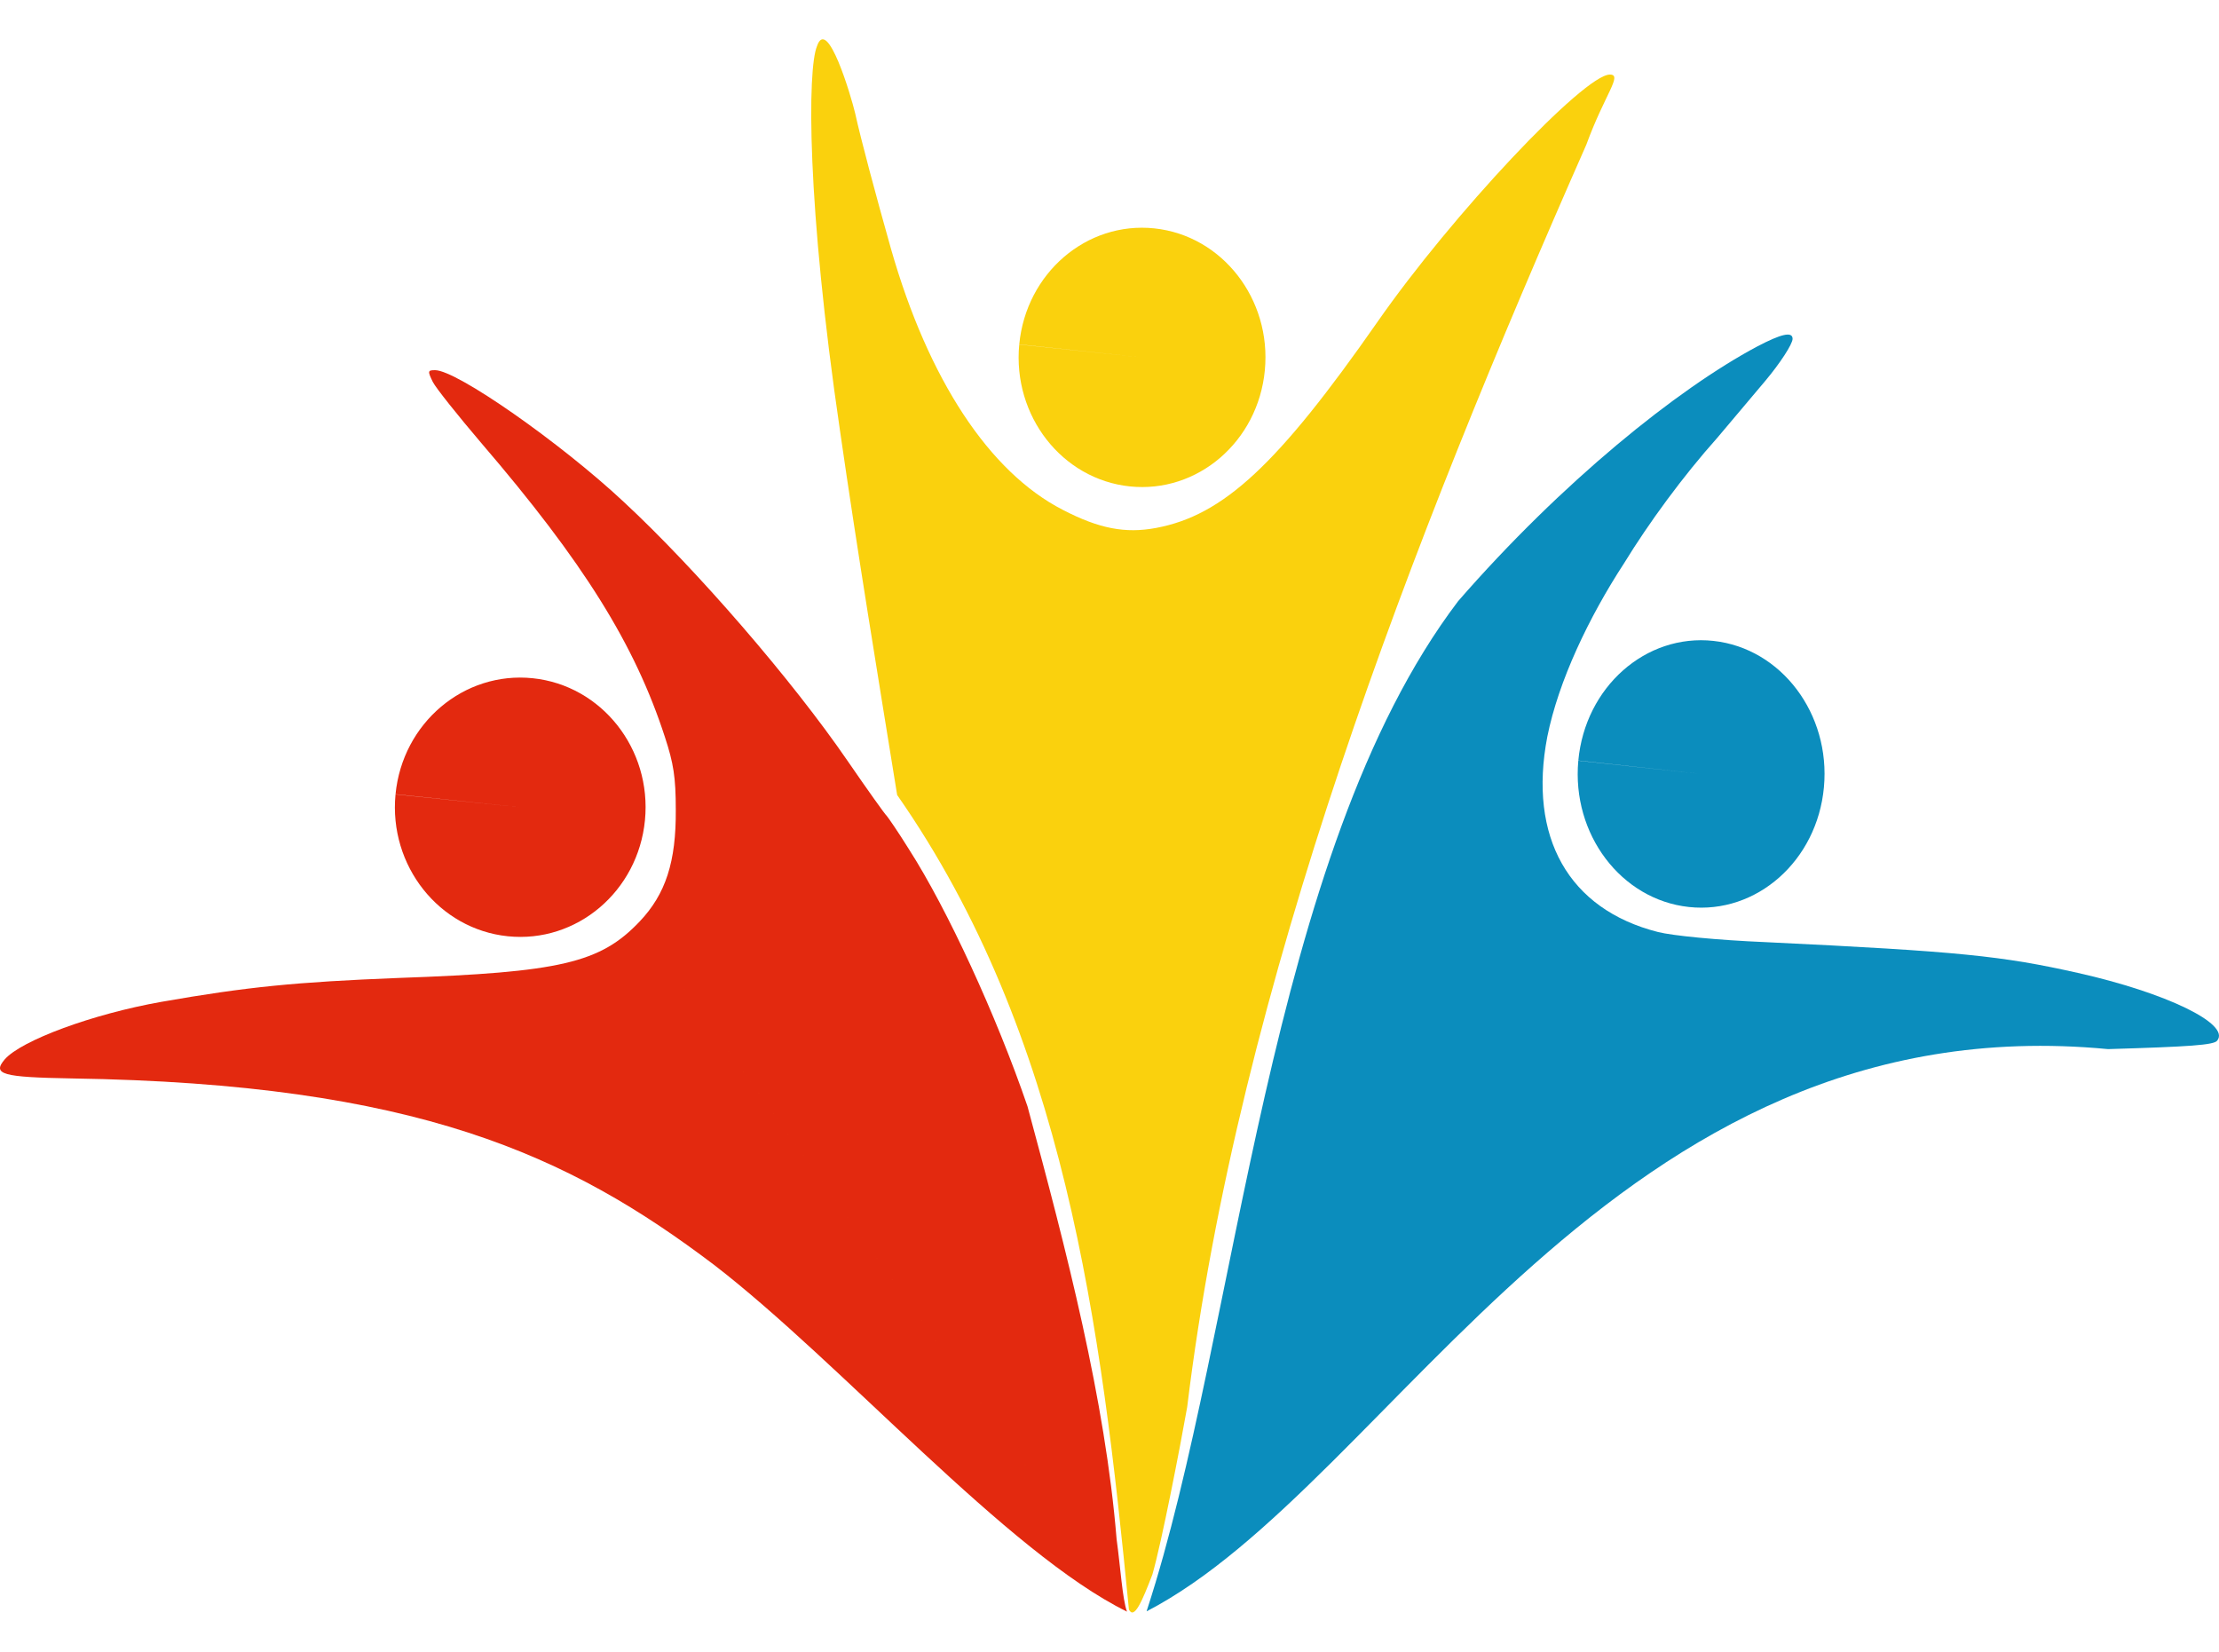
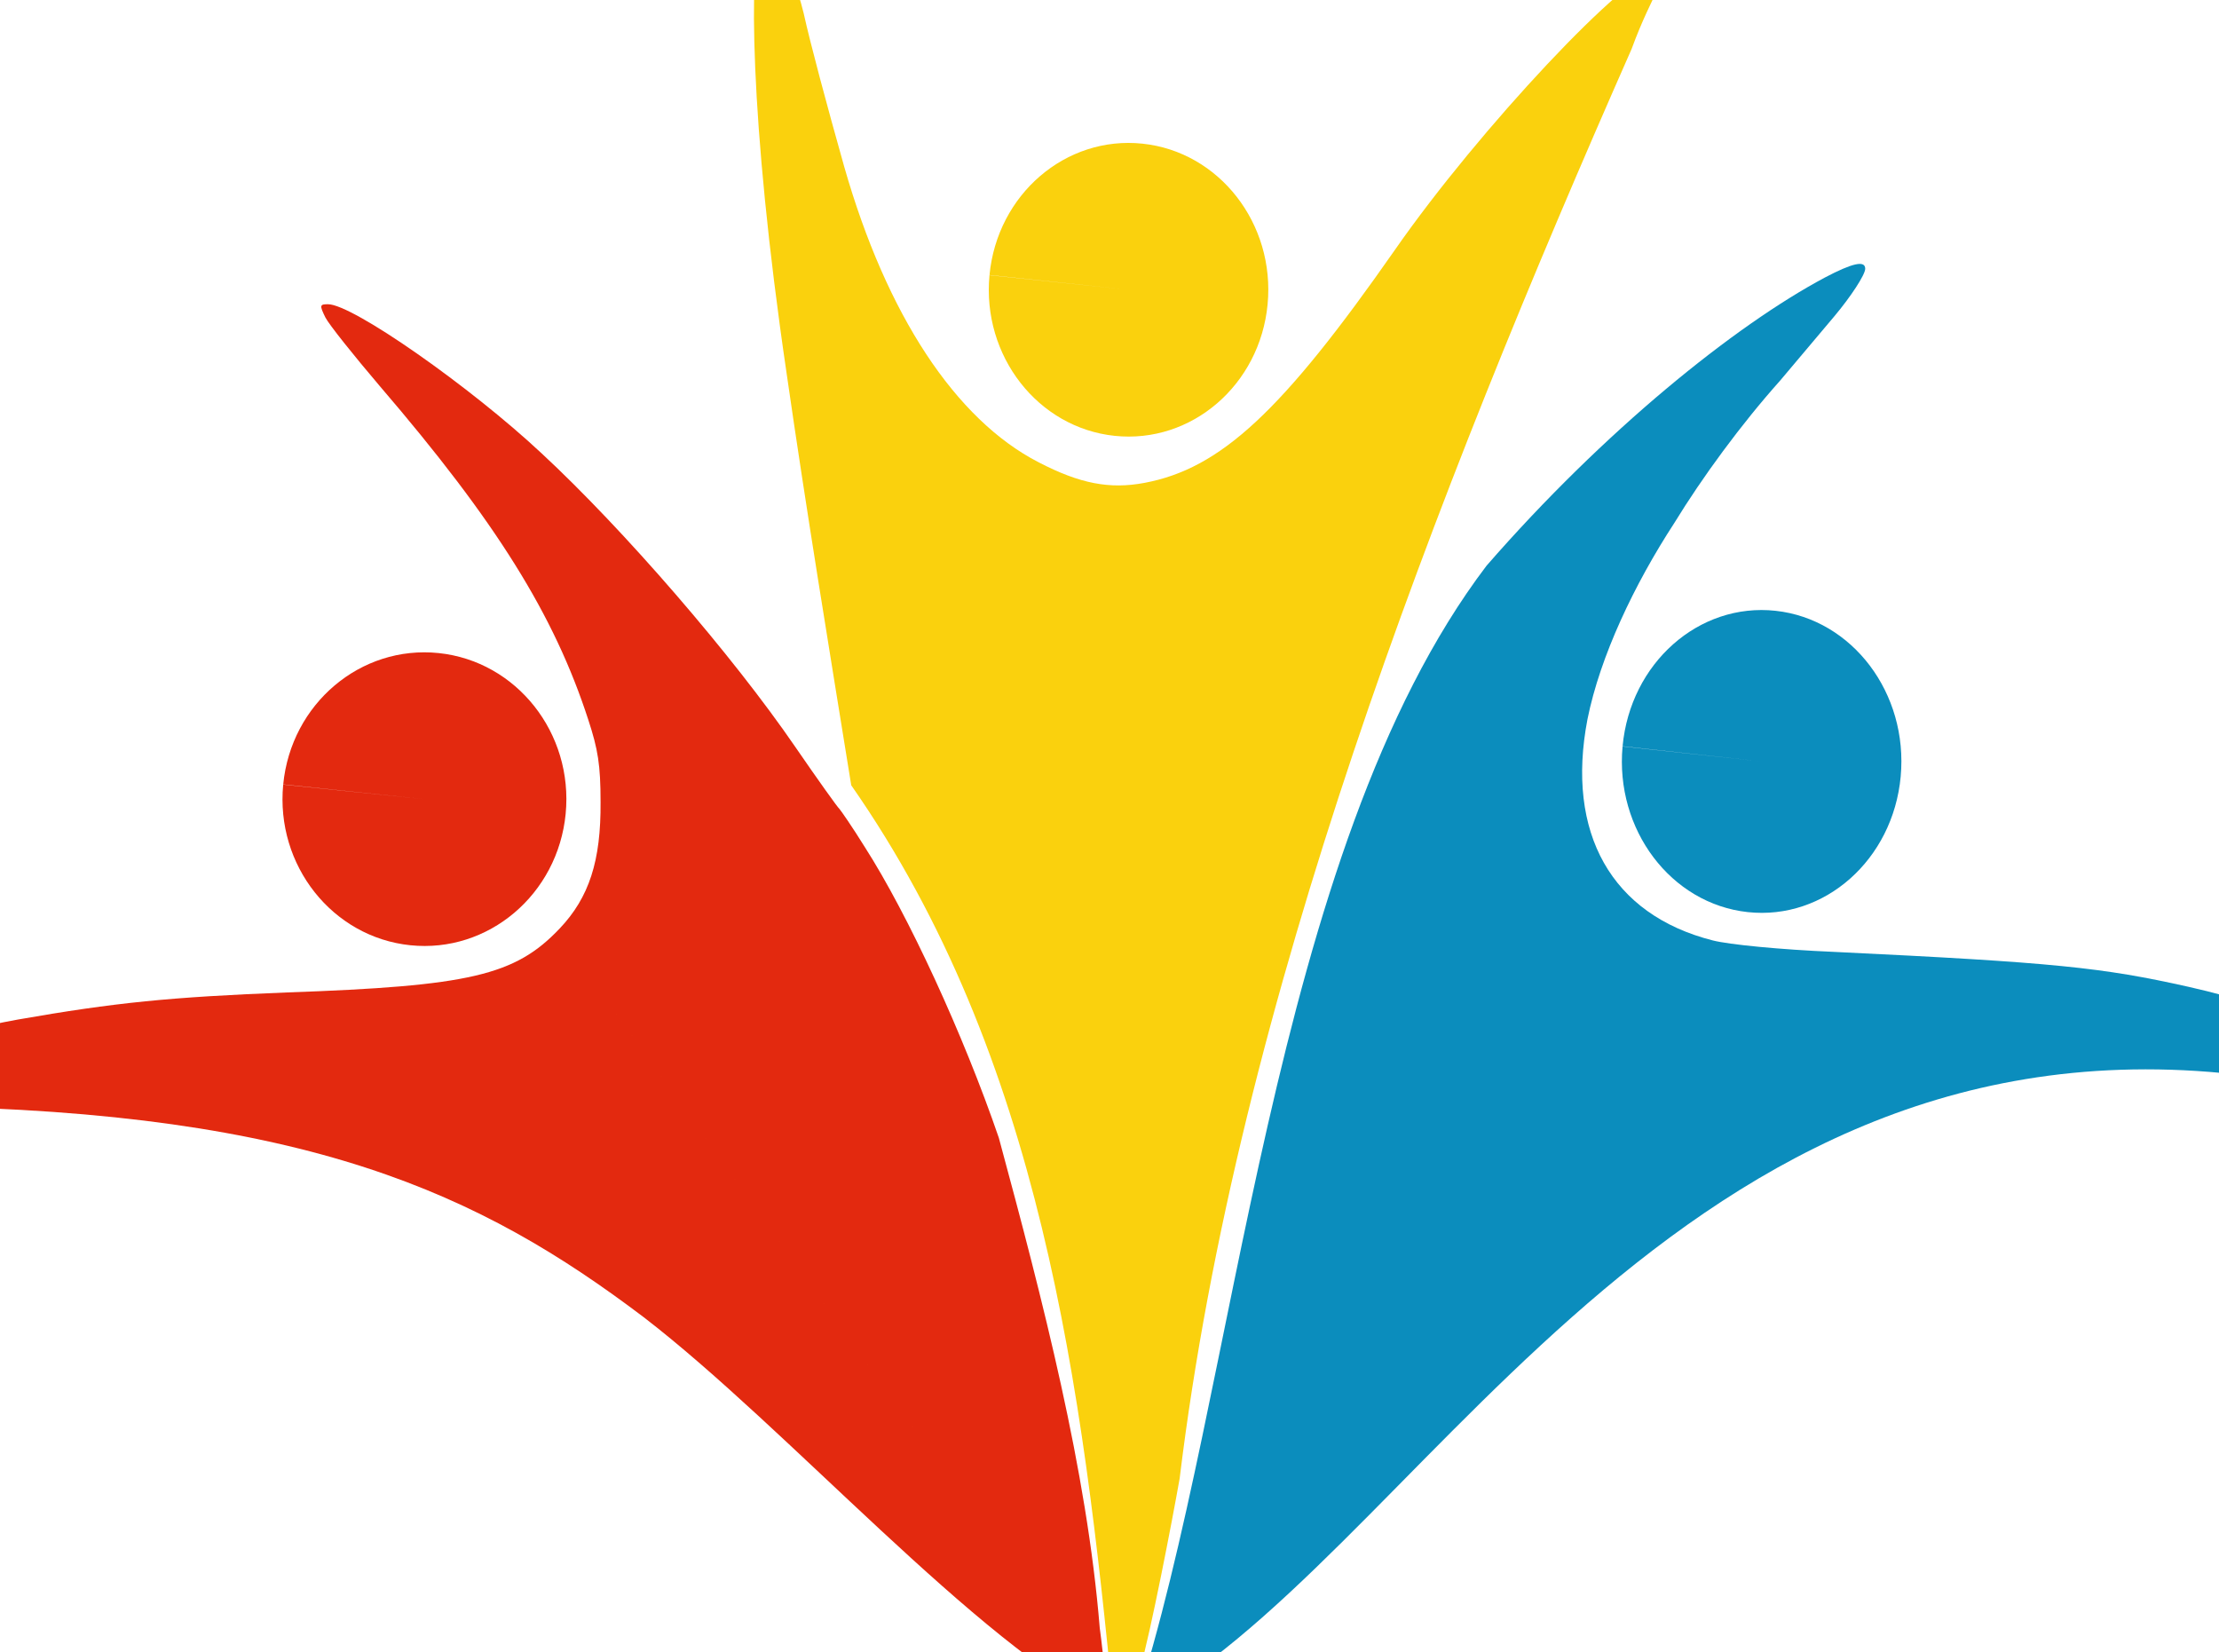
- <svg xmlns="http://www.w3.org/2000/svg" xmlns:xlink="http://www.w3.org/1999/xlink" id="svg938" preserveAspectRatio="xMidYMid meet" viewBox="0 0 4518.498 3363.048" height="336.305" width="451.85" version="1.0">
-   <g id="g2546" transform="matrix(0.7853253,0,0,0.8249723,0,47.00111)">
-     <path id="path966" style="fill:#0b8dbd;fill-opacity:1;stroke:none;stroke-width:10" d="m 4092.46,1820.04 a 320,330 0 0 1 350.396,-295.237 320,330 0 0 1 286.394,361.258 320,330 0 0 1 -350.226,295.451 320,330 0 0 1 -286.602,-361.082 l 318.423,32.718 z" />
-     <path id="path1793" style="fill:#fad10d;fill-opacity:1;stroke:none;stroke-width:10" d="m 2642.826,792.971 a 320,320 0 0 1 350.396,-286.29 320,320 0 0 1 286.394,350.311 320,320 0 0 1 -350.226,286.498 320,320 0 0 1 -286.602,-350.141 l 318.423,31.727 z" />
-     <path id="path1834" style="fill:#e3290f;fill-opacity:1;stroke:none;stroke-width:10.078" d="m 1025.585,1903.226 a 325,320 0 0 1 355.871,-286.29 325,320 0 0 1 290.869,350.311 325,320 0 0 1 -355.698,286.498 325,320 0 0 1 -291.08,-350.141 l 323.399,31.727 z" />
-     <g transform="translate(1.5724877e-7,40)" id="g2503">
-       <path d="m 1851.006,3024.41 c -375,-270 -769.762,-446.766 -1664.762,-459.766 -181,-3 -207,-10 -174,-47 43,-47 228,-112 406,-142 222,-37 349,-49 615,-59 420,-14 523,-37 625,-139 68,-68 95,-148 94,-276 0,-81 -6,-115 -28,-179 -78,-229 -211,-432 -477,-727 -60,-67 -117,-135 -125,-150 -14,-27 -13,-29 6,-29 56,0 325,179 489,325 188,166 437,440 581,640 52,72 97,132 101,135 3,3 30,40 58,83 99,147 226,409 307,634 101.329,356.614 201.48,724.063 231,1068 9.682,66.404 15.163,149.482 26.942,178.949 -310.975,-145.517 -740.59,-614.035 -1071.18,-856.183 z" id="path733" style="fill:#e3290f;stroke:none" />
-       <path d="m 3780.923,1386.566 c 269,-294 568.098,-523.301 775.098,-628.301 62,-31 92,-38 92,-19 0,13 -33,61 -71,104 -15,17 -71,80 -124,140 -89.41,95.267 -178.017,210.588 -242,310 -91.501,133.664 -169.777,289.893 -199,428 -50,248 55,426 287,482 37,9 154,20 279,25 504,23 613,34 810,76 229,49 396,126 361,167 -8,11 -72,15 -283,21 -1286.417,-116.81 -1854.81,1072.81 -2492.904,1387.555 0.318,-1.116 0.577,-2.251 0.954,-3.351 237.14,-691.394 309.467,-1866.283 806.852,-2489.904 z" id="path754" style="fill:#0b8dbd;stroke:none" />
-       <g transform="translate(-16.78879,-62.92455)" stroke="none" fill="#fad10d" id="layer104">
-         <path id="path759" d="m 2915,3901 c -1958,-2602 -979,-1301 0,0 z" />
-         <path id="path761" d="M 2343,1928 C 2292.717,1631.804 2240.312,1329.635 2195,1030 2108,468 2110.362,136 2135.217,79.771 2161.927,4.355 2223.889,204.214 2234,245 c 15,65 53,200 93,335 97,323 255,551 445,644 95,47 163,59 242,45 175,-31 316,-156 574,-508 193,-264 536,-611 603,-611 34,0 -13,48 -61,173 -452,975 -902,2075 -1034.959,3115.72 -17.423,94.281 -66.592,336.204 -90.241,413.215 -26.82,66.697 -47.201,111.765 -60.801,86.469 C 2872.161,3236.931 2777.579,2520.861 2343,1928 Z" />
+ <svg xmlns="http://www.w3.org/2000/svg" xmlns:xlink="http://www.w3.org/1999/xlink" version="1.0" width="451.85" height="336.305" viewBox="0 0 4518.498 3363.048" preserveAspectRatio="xMidYMid meet" id="svg938">
+   <g transform="matrix(0.8892859,0,0,0.9341814,-335.3285,-180.8253)" id="g2546">
+     <path d="m 4092.46,1820.04 a 320,330 0 0 1 350.396,-295.237 320,330 0 0 1 286.394,361.258 320,330 0 0 1 -350.226,295.451 320,330 0 0 1 -286.602,-361.082 l 318.423,32.718 z" style="fill:#0b8dbd;fill-opacity:1;stroke:none;stroke-width:10" id="path966" />
+     <path d="m 2642.826,792.971 a 320,320 0 0 1 350.396,-286.29 320,320 0 0 1 286.394,350.311 320,320 0 0 1 -350.226,286.498 320,320 0 0 1 -286.602,-350.141 l 318.423,31.727 z" style="fill:#fad10d;fill-opacity:1;stroke:none;stroke-width:10" id="path1793" />
+     <path d="m 1025.585,1903.226 a 325,320 0 0 1 355.871,-286.29 325,320 0 0 1 290.869,350.311 325,320 0 0 1 -355.698,286.498 325,320 0 0 1 -291.08,-350.141 l 323.399,31.727 z" style="fill:#e3290f;fill-opacity:1;stroke:none;stroke-width:10.078" id="path1834" />
+     <g id="g2503" transform="translate(1.5724877e-7,40)">
+       <path style="fill:#e3290f;stroke:none" id="path733" d="m 1851.006,3024.41 c -375,-270 -769.762,-446.766 -1664.762,-459.766 -181,-3 -207,-10 -174,-47 43,-47 228,-112 406,-142 222,-37 349,-49 615,-59 420,-14 523,-37 625,-139 68,-68 95,-148 94,-276 0,-81 -6,-115 -28,-179 -78,-229 -211,-432 -477,-727 -60,-67 -117,-135 -125,-150 -14,-27 -13,-29 6,-29 56,0 325,179 489,325 188,166 437,440 581,640 52,72 97,132 101,135 3,3 30,40 58,83 99,147 226,409 307,634 101.329,356.614 201.48,724.063 231,1068 9.682,66.404 15.163,149.482 26.942,178.949 -310.975,-145.517 -740.59,-614.035 -1071.18,-856.183 z" />
+       <path style="fill:#0b8dbd;stroke:none" id="path754" d="m 3780.923,1386.566 c 269,-294 568.098,-523.301 775.098,-628.301 62,-31 92,-38 92,-19 0,13 -33,61 -71,104 -15,17 -71,80 -124,140 -89.41,95.267 -178.017,210.588 -242,310 -91.501,133.664 -169.777,289.893 -199,428 -50,248 55,426 287,482 37,9 154,20 279,25 504,23 613,34 810,76 229,49 396,126 361,167 -8,11 -72,15 -283,21 -1286.417,-116.81 -1854.81,1072.81 -2492.904,1387.555 0.318,-1.116 0.577,-2.251 0.954,-3.351 237.14,-691.394 309.467,-1866.283 806.852,-2489.904 z" />
+       <g id="layer104" fill="#fad10d" stroke="none" transform="translate(-16.78879,-62.92455)">
+         <path d="m 2915,3901 c -1958,-2602 -979,-1301 0,0 z" id="path759" />
+         <path d="M 2343,1928 C 2292.717,1631.804 2240.312,1329.635 2195,1030 2108,468 2110.362,136 2135.217,79.771 2161.927,4.355 2223.889,204.214 2234,245 c 15,65 53,200 93,335 97,323 255,551 445,644 95,47 163,59 242,45 175,-31 316,-156 574,-508 193,-264 536,-611 603,-611 34,0 -13,48 -61,173 -452,975 -902,2075 -1034.959,3115.72 -17.423,94.281 -66.592,336.204 -90.241,413.215 -26.82,66.697 -47.201,111.765 -60.801,86.469 C 2872.161,3236.931 2777.579,2520.861 2343,1928 Z" id="path761" />
      </g>
    </g>
  </g>
  <defs id="defs942">
-     <rect x="-85.862" y="6370.997" width="5872.995" height="1494.007" id="rect4493" />
-     <rect id="rect4173" height="3045.271" width="7184.936" y="7406.987" x="63.443" />
-     <rect id="rect4157" height="1263.744" width="7320.179" y="6127.967" x="-631.872" />
+     <rect id="rect4493" height="1494.007" width="5872.995" y="6370.997" x="-85.862" />
+     <rect x="63.443" y="7406.987" width="7184.936" height="3045.271" id="rect4173" />
+     <rect x="-631.872" y="6127.967" width="7320.179" height="1263.744" id="rect4157" />
    <linearGradient id="linearGradient1705">
-       <stop id="stop1701" offset="0" style="stop-color:#000000;stop-opacity:1;" />
-       <stop id="stop1703" offset="1" style="stop-color:#000000;stop-opacity:0;" />
+       <stop style="stop-color:#000000;stop-opacity:1;" offset="0" id="stop1701" />
+       <stop style="stop-color:#000000;stop-opacity:0;" offset="1" id="stop1703" />
    </linearGradient>
-     <linearGradient gradientTransform="matrix(0.8030698,0,0,0.8249723,-239.0641,-812.5163)" gradientUnits="userSpaceOnUse" y2="404.925" x2="1507.816" y1="404.925" x1="1163.857" id="linearGradient1707" xlink:href="#linearGradient1705" />
-     <rect x="-631.872" y="6127.967" width="7320.179" height="1263.744" id="rect4165" />
-     <rect id="rect4193" height="1263.744" width="7320.179" y="6127.967" x="-631.872" />
-     <rect x="63.443" y="7406.987" width="7184.936" height="3045.271" id="rect4195" />
+     <linearGradient xlink:href="#linearGradient1705" id="linearGradient1707" x1="1163.857" y1="404.925" x2="1507.816" y2="404.925" gradientUnits="userSpaceOnUse" gradientTransform="matrix(0.8030698,0,0,0.8249723,-239.0641,-812.5163)" />
+     <rect id="rect4165" height="1263.744" width="7320.179" y="6127.967" x="-631.872" />
+     <rect x="-631.872" y="6127.967" width="7320.179" height="1263.744" id="rect4193" />
+     <rect id="rect4195" height="3045.271" width="7184.936" y="7406.987" x="63.443" />
  </defs>
-   <circle r="1000" cy="-1875.848" cx="686.238" id="path1709" style="opacity:0;fill:#471b35;fill-opacity:1;stroke:#f21212;stroke-width:10;stroke-opacity:1" />
-   <text xml:space="preserve" id="text4491" style="font-style:normal;font-weight:normal;font-size:400px;line-height:1.25;font-family:sans-serif;white-space:pre;shape-inside:url(#rect4493);fill:#000000;fill-opacity:1;stroke:none;" transform="translate(-448.3032,-525.3519)" />
-   <ellipse ry="134.31" rx="134.096" cy="-478.464" cx="833.706" id="path1691" style="opacity:0;fill:#7cff82;fill-opacity:1;stroke:url(#linearGradient1707);stroke-width:8.139" />
+   <circle style="opacity:0;fill:#471b35;fill-opacity:1;stroke:#f21212;stroke-width:10;stroke-opacity:1" id="path1709" cx="686.238" cy="-1875.848" r="1000" />
+   <text transform="translate(-448.3032,-525.3519)" style="font-style:normal;font-weight:normal;font-size:400px;line-height:1.25;font-family:sans-serif;white-space:pre;shape-inside:url(#rect4493);fill:#000000;fill-opacity:1;stroke:none;" id="text4491" xml:space="preserve" />
+   <ellipse style="opacity:0;fill:#7cff82;fill-opacity:1;stroke:url(#linearGradient1707);stroke-width:8.139" id="path1691" cx="833.706" cy="-478.464" rx="134.096" ry="134.31" />
</svg>
